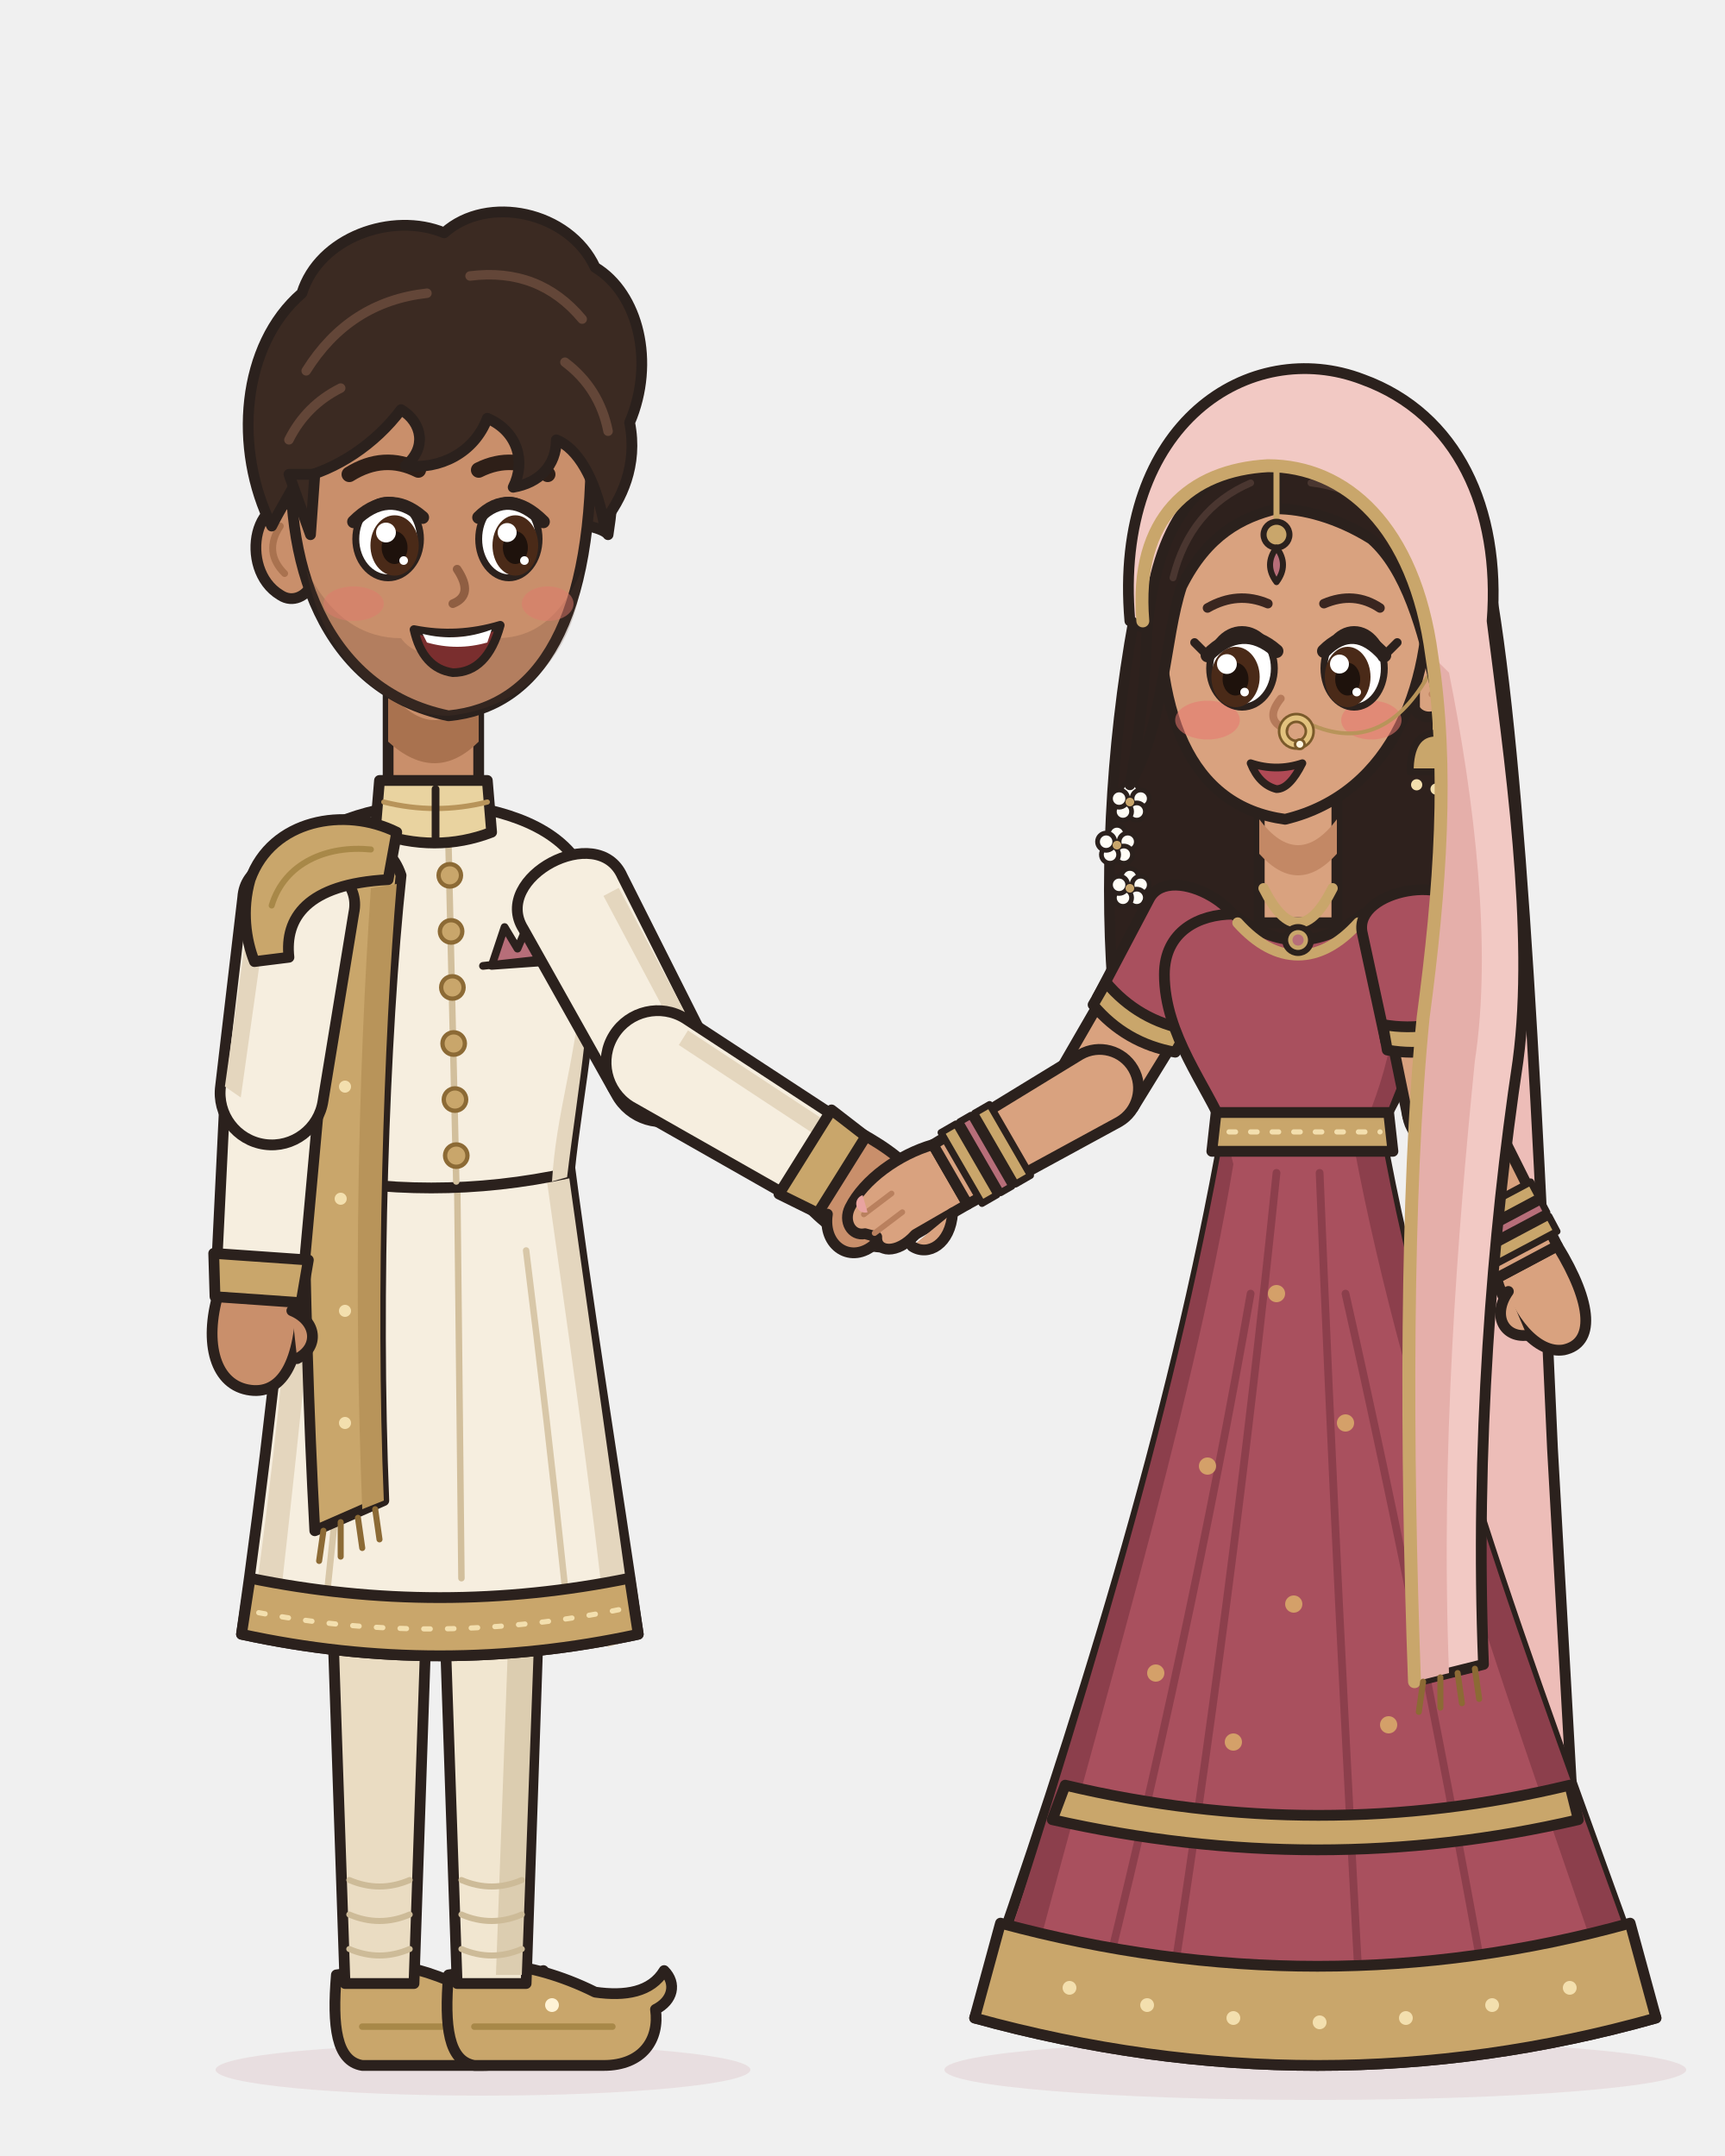
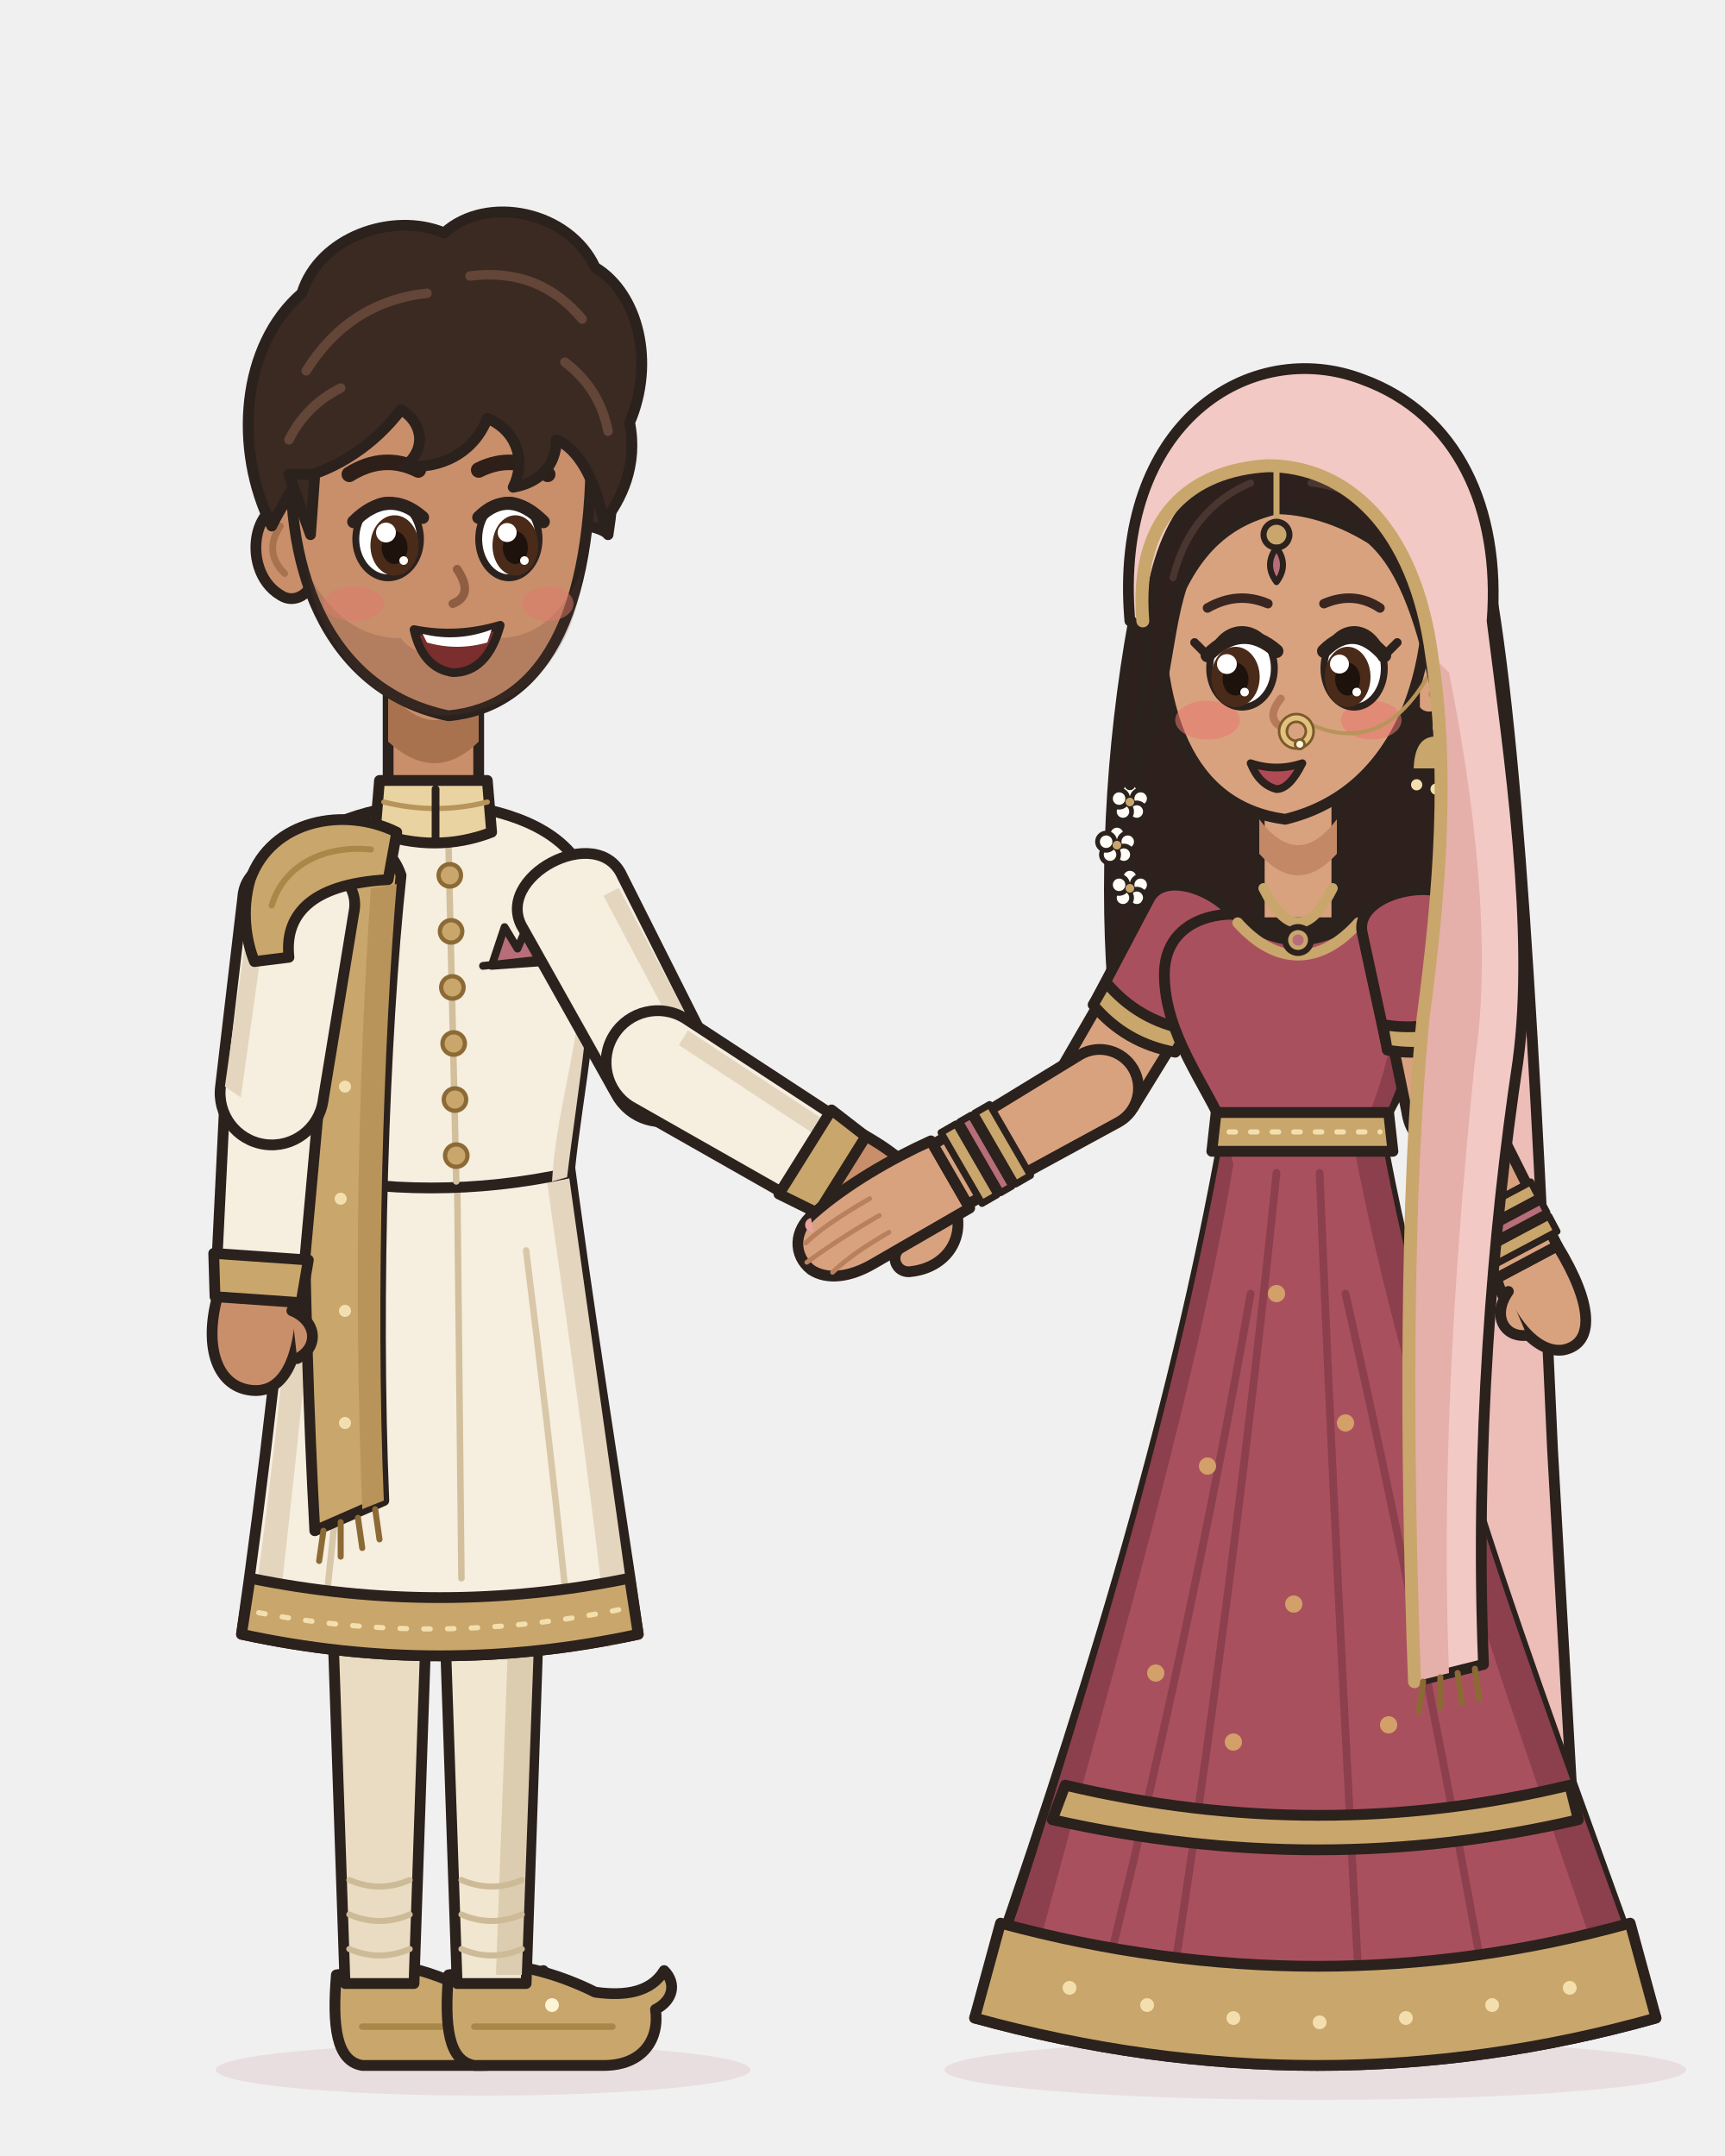
<svg xmlns="http://www.w3.org/2000/svg" id="couple-svg" class="couple-svg" viewBox="0 0 400 500" aria-hidden="true" focusable="false">
  <g fill="none" stroke="#2B211D" stroke-width="2.5" stroke-linejoin="round" stroke-linecap="round">
    <g id="couple-shadows" stroke="none" fill="#B76E79" opacity="0.14">
      <ellipse cx="112" cy="480" rx="62" ry="6" />
      <ellipse cx="305" cy="480" rx="86" ry="7" />
    </g>
    <g id="groom">
      <g id="groom-leg-back">
        <g id="groom-leg-back-upper">
          <g id="groom-leg-back-lower">
            <g id="groom-foot-back">
              <path fill="#C9A66B" d="M78,458 C77,470 78,478 84,479 L112,479 C121,479 125,473 124,466 C128,464 129,460 126,457 C123,462 117,463 110,462 C102,458 95,456 92,456 Z" />
              <path fill="none" stroke="#A88848" stroke-width="1.5" d="M84,470 L114,470" />
            </g>
            <path fill="#EADCC2" d="M77,372 A11,11 0 0 1 99,372 L96,460 L80,460 Z" />
            <path stroke="#CDBB98" stroke-width="1.4" d="M81,436 Q88,439 95,436 M81,444 Q88,447 95,444 M81,452 Q88,455 95,452" />
          </g>
          <path fill="#EADCC2" d="M74,266 L102,266 L99,372 A11,11 0 0 1 77,372 Z" />
        </g>
      </g>
      <g id="groom-leg-front">
        <g id="groom-leg-front-upper">
          <g id="groom-leg-front-lower">
            <g id="groom-foot-front">
              <path fill="#C9A66B" d="M104,458 C103,470 104,478 110,479 L140,479 C149,479 153,473 152,466 C156,464 157,460 154,457 C151,462 145,463 138,462 C130,458 122,456 118,456 Z" />
              <path fill="none" stroke="#A88848" stroke-width="1.5" d="M110,470 L142,470" />
              <circle cx="128" cy="465" r="1.6" fill="#FFF3D6" stroke="none" />
            </g>
            <path fill="#F1E6D0" d="M103,372 A11,11 0 0 1 125,372 L122,460 L106,460 Z" />
            <path fill="#DCCDB0" stroke="none" d="M118,376 L124,376 L121,458 L115,458 Z" />
            <path stroke="#CDBB98" stroke-width="1.4" d="M107,436 Q114,439 121,436 M107,444 Q114,447 121,444 M107,452 Q114,455 121,452" />
          </g>
          <path fill="#F1E6D0" d="M98,266 L130,266 C131.5,296 129.5,334 125,366 L125,372 A11,11 0 0 1 103,372 L103,366 C100,334 97.5,298 98,266 Z" />
          <path fill="#DCCDB0" stroke="none" d="M121.5,270 L128.6,270 C129.6,298 127.8,334 123.6,368 L118.2,368 C121.2,336 122.5,300 121.5,270 Z" />
          <path stroke="#CDBB98" stroke-width="1.4" d="M106,352 Q113,356 121,350 M108,360 Q114,363 120,359" />
        </g>
      </g>
      <g id="groom-torso">
        <path fill="#C98F6B" d="M90,150 L90,192 L111,192 L111,150 Z" />
        <path fill="#A9724F" stroke="none" d="M90,160 Q101,174 111,160 L111,172 Q101,182 90,172 Z" />
        <g id="groom-sherwani">
          <g id="groom-skirt">
            <path fill="#F6EEDF" d="M69,262 L131,262 C136,302 143,344 148,379 Q102,389 56,379 C61,344 66,302 69,262 Z" />
            <path fill="#E4D6BE" stroke="none" d="M126,268 C131,304 137,344 141,382 L147,380 C142,344 136,302 131,266 Z" />
            <path fill="#E4D6BE" stroke="none" d="M69,268 C68,300 63,344 58,379 L64,380 C68,344 73,300 75,268 Z" />
            <path stroke="#D8C7A8" stroke-width="1.5" d="M84,290 Q80,330 76,368 M122,290 Q127,330 131,368" />
            <path fill="#C9A66B" d="M58,366 Q102,375 146,366 L148,379 Q102,389 56,379 Z" />
            <path stroke="#F3DFAE" stroke-width="1.2" stroke-dasharray="1.5 4" d="M60,374 Q102,382 145,373" />
            <path stroke="#D2BF9C" stroke-width="1.5" d="M106,272 L107,366" />
          </g>
          <path fill="#F6EEDF" d="M92,187 L109,187 C121,189 134,194 137,207 C139,232 134,252 132,272 Q100,279 68,272 C66,252 61,232 63,207 C66,194 80,189 92,187 Z" />
          <path fill="#E4D6BE" stroke="none" d="M126,200 C134,206 136,214 135,228 C133,248 129,258 128,274 L131.5,273 C134,252 138,232 137,208 C135,201 131,199 126,200 Z" />
          <path fill="#E4D6BE" stroke="none" d="M66,206 C64,230 68,250 69,272 L74,273 C73,250 70,228 72,204 Z" />
          <path stroke="#D2BF9C" stroke-width="1.5" d="M104,196 L105.8,274" />
          <g fill="#C9A66B" stroke="#8C6A35" stroke-width="1">
            <circle cx="104.3" cy="203" r="2.6" />
            <circle cx="104.6" cy="216" r="2.6" />
            <circle cx="104.9" cy="229" r="2.6" />
            <circle cx="105.2" cy="242" r="2.6" />
            <circle cx="105.5" cy="255" r="2.6" />
            <circle cx="105.8" cy="268" r="2.6" />
          </g>
          <path fill="#B76E79" stroke-width="1.8" d="M114,224 L117,215 L120,220 L123,213 L126,219 L128,223 Z" />
          <path stroke-width="1.8" d="M112,224 L130,222" />
        </g>
        <path fill="#E9D3A0" d="M88,181 L113,181 L114,193 Q101,198 87,193 Z" />
        <path stroke="#B8945A" stroke-width="1.2" d="M89,186 Q101,189 113,186" />
        <path stroke-width="1.8" d="M101,183 L101,195" />
        <path fill="#C9A66B" d="M70,197 C80,191 90,194 93,203 C89,240 87,300 89,348 L73,355 C70,300 70,242 70,197 Z" />
        <path fill="#B8945A" stroke="none" d="M86,206 C83,250 82,300 84,350 L89,348 C87,300 89,240 92,205 Z" />
        <g fill="#F3DFAE" stroke="none">
          <circle cx="79" cy="226" r="1.4" />
          <circle cx="80" cy="252" r="1.4" />
          <circle cx="79" cy="278" r="1.4" />
          <circle cx="80" cy="304" r="1.4" />
          <circle cx="80" cy="330" r="1.4" />
        </g>
        <path stroke="#8C6A35" stroke-width="1.4" d="M75,355 L74,362 M79,353 L79,361 M83,352 L84,359 M87,350 L88,357" />
      </g>
      <g id="groom-arm-l">
        <g transform="rotate(8 70 204)">
          <g id="groom-forearm-l">
            <g transform="rotate(-4 70 252)">
              <path fill="#C98F6B" d="M61,300 C58,312 61,322 69,323 C77,324 81,316 80,300 Z" />
              <path fill="#C98F6B" d="M78,304 C84,306 85,312 80,315" />
              <path fill="#F6EEDF" d="M59,252 L81,252 L80,300 L60,300 Z" />
              <path fill="#C9A66B" d="M59,292 L81,292 L80,302 L60,302 Z" />
            </g>
          </g>
          <path fill="#F6EEDF" d="M57,210 C56,196 84,196 83,210 L82,254 A11,11 0 0 1 58,254 Z" />
          <path fill="#E4D6BE" stroke="none" d="M59,212 L63,212 L63,256 L59,254 Z" />
        </g>
        <path fill="#C9A66B" d="M92,193 C80,187 63,190 58,204 C56,211 57,218 59,223 L67,222 C66,213 71,205 90,204 Z" />
        <path stroke="#A88848" stroke-width="1.4" d="M86,197 C76,196 66,200 63,210" />
      </g>
      <g id="groom-head">
        <g transform="translate(101 124)">
          <path fill="#3B2A22" d="M-38,0 C-46,-34 -26,-60 2,-60 C30,-61 46,-38 40,0 C36,-6 -34,-6 -38,0 Z" />
          <path fill="#C98F6B" d="M-30,-6 C-42,-12 -46,8 -36,14 C-33,16 -30,14 -29,12 Z" />
          <path stroke="#A9724F" stroke-width="1.6" d="M-36,-2 Q-40,4 -35,9" />
          <path fill="#C98F6B" d="M-33,-24 C-36,6 -26,36 3,42 C24,40 37,20 36,-24 C36,-48 -33,-48 -33,-24 Z" />
          <path fill="#5A3B2C" stroke="none" opacity="0.2" d="M-30,8 C-26,30 -10,42 3,42 C22,40 33,26 34,8 C28,22 20,24 14,24 C10,30 -4,30 -8,24 C-16,24 -24,20 -30,8 Z" />
          <ellipse cx="-19" cy="16" rx="7" ry="4" fill="#E0796C" stroke="none" opacity="0.5" />
          <ellipse cx="26" cy="16" rx="6" ry="4" fill="#E0796C" stroke="none" opacity="0.5" />
          <g>
            <ellipse cx="-11" cy="1" rx="7.5" ry="9" fill="#FFFFFF" stroke-width="1.6" />
            <ellipse cx="-9.5" cy="2.5" rx="5.6" ry="7" fill="#4A2A18" stroke="none" />
            <ellipse cx="-9.5" cy="3" rx="3" ry="3.8" fill="#1E120C" stroke="none" />
            <circle cx="-11.5" cy="-0.5" r="2.3" fill="#FFFFFF" stroke="none" />
            <circle cx="-7.4" cy="6" r="1" fill="#FFFFFF" stroke="none" />
            <path stroke-width="3" d="M-19,-3 Q-11,-11 -3,-4" />
          </g>
          <g>
            <ellipse cx="17" cy="1" rx="7" ry="9" fill="#FFFFFF" stroke-width="1.6" />
            <ellipse cx="18.5" cy="2.5" rx="5.3" ry="7" fill="#4A2A18" stroke="none" />
            <ellipse cx="18.5" cy="3" rx="2.9" ry="3.8" fill="#1E120C" stroke="none" />
            <circle cx="16.6" cy="-0.5" r="2.2" fill="#FFFFFF" stroke="none" />
            <circle cx="20.6" cy="6" r="1" fill="#FFFFFF" stroke="none" />
            <path stroke-width="3" d="M10,-4 Q17,-11 25,-3" />
          </g>
          <path stroke="#2E1F18" stroke-width="3.6" d="M-20,-14 Q-12,-19 -4,-15" />
          <path stroke="#2E1F18" stroke-width="3.6" d="M10,-15 Q18,-19 26,-14" />
          <path stroke="#8F5E42" stroke-width="2" d="M5,8 Q9,14 4,16" />
          <path fill="#7A2E2E" stroke-width="2" d="M-5,22 Q5,24 15,21 Q12,32 4,32 Q-3,31 -5,22 Z" />
          <path fill="#FFFFFF" stroke="none" d="M-3,23 Q5,25 13,22 L12,25 Q5,27 -2,25 Z" />
          <path fill="#3B2A22" d="M-38,-2 C-47,-20 -45,-44 -31,-56 C-27,-69 -10,-75 2,-70 C12,-79 31,-75 37,-62 C47,-56 51,-40 45,-26 C47,-16 43,-8 39,-3 C37,-13 33,-20 28,-22 C28,-16 24,-12 18,-11 C21,-17 19,-24 12,-27 C9,-19 1,-15 -7,-16 C-2,-20 -3,-26 -8,-29 C-14,-21 -23,-15 -32,-13 C-34,-9 -36,-6 -38,-2 Z" />
          <path stroke="#634638" stroke-width="2.2" d="M-30,-38 Q-20,-54 -2,-56 M8,-60 Q24,-62 34,-50 M-34,-22 Q-30,-30 -22,-34 M30,-40 Q38,-34 40,-24" />
          <path fill="#3B2A22" d="M-34,-14 L-28,-14 L-29,0 Z" />
        </g>
      </g>
      <g id="groom-arm-r">
        <g transform="rotate(-28 130 204)">
          <path fill="#F6EEDF" d="M117,210 C116,196 144,196 143,210 L142,254 A12,12 0 0 1 118,254 Z" />
          <path fill="#E4D6BE" stroke="none" d="M137,212 L141,212 L141,254 L137,258 Z" />
          <g id="groom-forearm-r">
            <g transform="rotate(-30 130 252)">
              <g id="groom-hand-r">
                <path fill="#C98F6B" d="M120,300 C117,312 120,323 129,324 C138,325 142,316 141,300 Z" />
                <path fill="#C98F6B" d="M121,304 C114,307 114,315 121,317" />
                <path stroke="#A9724F" stroke-width="1.4" d="M126,316 L132,316 M126,320 L131,320" />
                <circle id="groom-ring-hold" cx="131" cy="323" r="1" fill="none" stroke="none" />
              </g>
              <path fill="#F6EEDF" d="M118,252 A12,12 0 0 1 142,252 L141,300 L120,300 Z" />
              <path fill="#E4D6BE" stroke="none" d="M136,254 L140,254 L139,296 L135,296 Z" />
              <path fill="#C9A66B" d="M119,292 L142,292 L141,302 L120,302 Z" />
            </g>
          </g>
        </g>
      </g>
    </g>
    <g id="bride">
      <g id="dupatta-back">
        <path transform="translate(0 6)" fill="#EDBDB8" d="M268,110 C282,86 330,84 344,122 C352,160 356,240 360,330 C364,400 366,440 368,466 L348,468 C344,420 340,340 336,270 C332,200 316,150 300,126 Z" />
      </g>
      <g id="bride-hair-back">
        <path fill="#2E211D" transform="translate(300 152)" d="M-36,-14 C-44,-52 40,-58 40,-12 C44,20 46,52 42,80 Q36,90 28,84 Q22,92 14,84 L-16,84 Q-24,92 -30,84 Q-40,88 -42,76 C-44,48 -42,16 -36,-14 Z" />
        <g stroke-width="1.1">
          <g transform="translate(262 186)">
            <g fill="#FFFDF6">
              <circle cx="0" cy="-2.6" r="2" />
              <circle cx="2.5" cy="-0.8" r="2" />
              <circle cx="1.6" cy="2.2" r="2" />
              <circle cx="-1.6" cy="2.2" r="2" />
              <circle cx="-2.5" cy="-0.8" r="2" />
            </g>
            <circle r="1" fill="#C9A66B" stroke="none" />
          </g>
          <g transform="translate(259 196)">
            <g fill="#FFFDF6">
              <circle cx="0" cy="-2.6" r="2" />
              <circle cx="2.5" cy="-0.8" r="2" />
              <circle cx="1.6" cy="2.2" r="2" />
              <circle cx="-1.6" cy="2.2" r="2" />
              <circle cx="-2.5" cy="-0.8" r="2" />
            </g>
            <circle r="1" fill="#C9A66B" stroke="none" />
          </g>
          <g transform="translate(262 206)">
            <g fill="#FFFDF6">
              <circle cx="0" cy="-2.6" r="2" />
              <circle cx="2.5" cy="-0.8" r="2" />
              <circle cx="1.6" cy="2.2" r="2" />
              <circle cx="-1.6" cy="2.2" r="2" />
              <circle cx="-2.5" cy="-0.8" r="2" />
            </g>
            <circle r="1" fill="#C9A66B" stroke="none" />
          </g>
        </g>
      </g>
      <g id="bride-arm-r">
        <g transform="rotate(30 276 216)">
          <path fill="#D9A27F" d="M266,222 L286,222 L285,258 A10,10 0 0 1 266,258 Z" />
          <g id="bride-forearm-r">
            <g transform="rotate(30 276 258)">
              <g id="bride-hand">
-                 <path fill="#D9A27F" d="M268,298 C266,306 267,316 271,322 C273,325 277,325 278,322 L280,320 C283,322 286,318 284,312 L284,298 Z" />
-                 <path fill="#D9A27F" d="M284,302 C290,306 290,312 286,314" />
-                 <path stroke="#B9805E" stroke-width="1.3" d="M273,312 L274,320 M278,312 L279,320" />
-                 <path fill="#E8A3A0" stroke="none" d="M270,318 a2,2 0 0 0 4,1 z" />
-                 <circle id="ring-finger" cx="276" cy="310" r="1" fill="none" stroke="none" />
+                 <path fill="#D9A27F" d="M284,301 C291,303 294,310 291,317 C290,320 286,320 285,317 Z" />
+                 <path fill="#D9A27F" d="M267,298 C266,308 266,320 268,330 C269,336 274,339 279,337 C283,335 285,330 285,324 L285,298 Z" />
+                 <path stroke="#B9805E" stroke-width="1.1" d="M271.5,317 C271.5,325 272,331 273,335 M276,317 C276,326 276.5,332 277,337 M280.5,317 C280.5,324 281,329 282,333" />
+                 <path fill="#E8A3A0" stroke="none" d="M268.6,331 a1.6,1.6 0 0 0 3,1.2 z" />
+                 <circle id="ring-finger" cx="273.8" cy="320" r="1" fill="none" stroke="none" />
              </g>
              <path fill="#D9A27F" d="M267,258 A9,9 0 0 1 285,258 L284,298 L268,298 Z" />
              <g fill="#C9A66B" stroke-width="1.6">
                <path d="M266.5,282 L285.5,282 L285.5,286 L266.5,286 Z" />
                <path fill="#B76E79" d="M266.5,287 L285.5,287 L285.5,290 L266.5,290 Z" />
                <path d="M266.5,291 L285.5,291 L285.5,295 L266.5,295 Z" />
              </g>
            </g>
          </g>
          <path fill="#A9505E" d="M264,214 C264,204 288,204 288,214 L287,240 Q276,244 265,240 Z" />
          <path fill="#C9A66B" d="M265,236 Q276,240 287,236 L287,242 Q276,246 265,242 Z" />
        </g>
      </g>
      <g id="bride-torso">
        <path fill="#D9A27F" d="M292,182 L292,214 L310,214 L310,182 Z" />
        <path fill="#C38865" stroke="none" d="M292,190 Q301,202 310,190 L310,198 Q301,208 292,198 Z" />
        <path fill="#A9505E" d="M284,262 L320,262 C332,330 360,400 384,468 Q306,490 226,468 C250,400 272,330 284,262 Z" />
        <path fill="#8C3F4C" stroke="none" d="M314,266 C326,330 352,400 375,468 L384,468 C360,400 332,330 320,262 Z" />
        <path fill="#8C3F4C" stroke="none" d="M286,270 C276,330 254,400 236,470 L228,468 C250,400 272,330 284,262 Z" />
        <path stroke="#8C3F4C" stroke-width="1.8" d="M296,272 Q286,370 270,472 M306,272 Q310,370 316,476 M290,300 Q276,380 254,468 M312,300 Q330,380 346,470" />
        <path fill="#C9A66B" d="M232,446 Q306,466 378,446 L384,468 Q306,490 226,468 Z" />
        <path fill="#C9A66B" d="M247,414 Q306,428 364,414 L366,422 Q306,436 244,422 Z" />
        <g fill="#F3DFAE" stroke="none">
          <circle cx="248" cy="461" r="1.6" />
          <circle cx="266" cy="465" r="1.6" />
          <circle cx="286" cy="468" r="1.6" />
          <circle cx="306" cy="469" r="1.6" />
          <circle cx="326" cy="468" r="1.6" />
          <circle cx="346" cy="465" r="1.6" />
          <circle cx="364" cy="461" r="1.6" />
        </g>
        <g fill="#D8A86A" stroke="none" opacity="0.9">
          <circle cx="280" cy="340" r="2" />
          <circle cx="312" cy="330" r="2" />
          <circle cx="300" cy="372" r="2" />
          <circle cx="268" cy="388" r="2" />
          <circle cx="334" cy="380" r="2" />
          <circle cx="322" cy="400" r="2" />
          <circle cx="286" cy="404" r="2" />
          <circle cx="296" cy="300" r="2" />
        </g>
        <path fill="#A9505E" d="M286,212 C296,220 306,220 316,212 C326,212 334,216 334,226 C334,240 324,252 320,262 L284,262 C280,252 270,240 270,226 C270,216 278,212 286,212 Z" />
        <path fill="#8C3F4C" stroke="none" d="M322,218 C330,222 332,236 324,252 L320,262 L316,262 C322,248 326,232 322,218 Z" />
        <path fill="none" stroke="#C9A66B" stroke-width="2.5" d="M287,214 C296,224 306,224 315,214" />
        <path fill="#C9A66B" d="M282,258 L322,258 L323,267 L281,267 Z" />
        <path stroke="#F3DFAE" stroke-width="1.2" stroke-dasharray="1.5 3.5" d="M285,262.5 L320,262.5" />
        <path fill="none" stroke="#C9A66B" stroke-width="2.4" d="M293,206 Q301,222 309,206" />
        <circle cx="301" cy="218" r="3" fill="#C9A66B" stroke-width="1.4" />
        <circle cx="301" cy="218" r="1.3" fill="#B76E79" stroke="none" />
      </g>
      <g id="bride-arm-l">
        <g transform="rotate(-10 328 216)">
          <g id="bride-forearm-l">
            <g transform="rotate(-18 328 258)">
              <path fill="#D9A27F" d="M320,298 C318,308 320,318 326,320 C333,322 337,314 336,298 Z" />
              <path fill="#D9A27F" d="M321,302 C315,305 315,311 320,313" />
              <path fill="#D9A27F" d="M319,258 A9,9 0 0 1 337,258 L336,298 L320,298 Z" />
              <g fill="#C9A66B" stroke-width="1.6">
                <path d="M318.5,282 L337.5,282 L337.5,286 L318.5,286 Z" />
                <path fill="#B76E79" d="M318.5,287 L337.5,287 L337.5,290 L318.5,290 Z" />
                <path d="M318.5,291 L337.5,291 L337.5,295 L318.5,295 Z" />
              </g>
            </g>
          </g>
          <path fill="#D9A27F" d="M318,222 L338,222 L337,258 A10,10 0 0 1 319,258 Z" />
          <path fill="#A9505E" d="M316,214 C316,204 340,204 340,214 L339,240 Q328,244 317,240 Z" />
          <path fill="#C9A66B" d="M317,236 Q328,240 339,236 L339,242 Q328,246 317,242 Z" />
        </g>
      </g>
      <g id="bride-head">
        <g transform="translate(300 152)">
          <path fill="#D9A27F" d="M28,-4 C40,-10 43,10 33,14 C30,15 28,13 28,12 Z" />
          <path stroke="#C38865" stroke-width="1.5" d="M33,0 Q37,5 32,9" />
          <path stroke="#C9A66B" stroke-width="1.6" d="M33,14 L33,19" />
          <path fill="#C9A66B" stroke-width="1.6" d="M27,27 Q27,18 33,18 Q39,18 39,27 Z" />
          <g fill="#F3DFAE" stroke="none">
            <circle cx="28.5" cy="30" r="1.3" />
            <circle cx="33" cy="31" r="1.3" />
            <circle cx="37.5" cy="30" r="1.3" />
          </g>
          <path fill="#D9A27F" d="M31,-22 C33,6 23,32 -2,38 C-24,35 -33,14 -31,-22 C-30,-46 31,-46 31,-22 Z" />
          <ellipse cx="-20" cy="15" rx="7.5" ry="4.5" fill="#E8776F" stroke="none" opacity="0.55" />
          <ellipse cx="18" cy="15" rx="7" ry="4.5" fill="#E8776F" stroke="none" opacity="0.55" />
          <g id="bride-blush" stroke="none" fill="#E25F6A" opacity="0">
            <ellipse cx="-20" cy="15.5" rx="9.5" ry="5.6" opacity="0.6" />
            <ellipse cx="18" cy="15.5" rx="9" ry="5.6" opacity="0.6" />
          </g>
          <g>
            <ellipse cx="-12" cy="3" rx="7.5" ry="9" fill="#FFFFFF" stroke-width="1.6" />
            <ellipse cx="-13.5" cy="5" rx="5.6" ry="7" fill="#4A2A18" stroke="none" />
            <ellipse cx="-13.5" cy="5.5" rx="3" ry="3.8" fill="#1E120C" stroke="none" />
            <circle cx="-15.5" cy="2" r="2.3" fill="#FFFFFF" stroke="none" />
            <circle cx="-11.4" cy="8.5" r="1" fill="#FFFFFF" stroke="none" />
            <path stroke-width="3.2" d="M-20,0 Q-12,-8 -4,-1" />
            <path stroke-width="2" d="M-19.5,0.5 L-23,-3" />
          </g>
          <g>
            <ellipse cx="14" cy="3" rx="7" ry="9" fill="#FFFFFF" stroke-width="1.6" />
            <ellipse cx="12.5" cy="5" rx="5.3" ry="7" fill="#4A2A18" stroke="none" />
            <ellipse cx="12.5" cy="5.5" rx="2.9" ry="3.8" fill="#1E120C" stroke="none" />
            <circle cx="10.6" cy="2" r="2.2" fill="#FFFFFF" stroke="none" />
            <circle cx="14.6" cy="8.5" r="1" fill="#FFFFFF" stroke="none" />
            <path stroke-width="3.2" d="M7,-1 Q14,-8 21,0" />
            <path stroke-width="2" d="M20.5,0.5 L24,-3" />
          </g>
          <path stroke="#3A2620" stroke-width="2.2" d="M-20,-11 Q-13,-15 -6,-12" />
          <path stroke="#3A2620" stroke-width="2.2" d="M7,-12 Q14,-15 20,-11" />
          <path stroke="#B57A5A" stroke-width="1.8" d="M-3,10 Q-7,15 -2,17" />
          <path fill="none" stroke="#B8945A" stroke-width="0.9" d="M2.6,15.4 Q20,24 31,5" />
          <circle cx="0.6" cy="17.6" r="3.1" fill="none" stroke="#7A5A2A" stroke-width="2.4" />
          <circle cx="0.6" cy="17.6" r="3.1" fill="none" stroke="#E2C27E" stroke-width="1.2" />
          <circle cx="1.4" cy="20.6" r="1.1" fill="#FFF6E2" stroke="#7A5A2A" stroke-width="0.6" />
          <path fill="#B04A55" stroke-width="1.8" d="M-10,25 Q-4,27 2,25 Q-1,31 -4,31 Q-8,30 -10,25 Z" />
          <path fill="#2E211D" d="M-4,-44 C-20,-44 -34,-32 -34,-10 C-34,4 -36,20 -38,30 C-30,16 -30,-4 -26,-16 C-20,-28 -12,-32 -4,-34 Z" />
          <path fill="#2E211D" d="M-4,-44 C14,-45 34,-34 34,-10 C34,-2 33,4 33,8 C30,-6 26,-20 18,-27 C10,-32 2,-34 -4,-34 Z" />
          <path stroke="#4A3630" stroke-width="1.6" d="M-10,-40 Q-24,-34 -28,-18 M4,-40 Q20,-38 28,-24" />
          <path stroke="#C9A66B" stroke-width="1.4" d="M-4,-46 L-4,-30" />
          <circle cx="-4" cy="-28" r="3" fill="#C9A66B" stroke-width="1.4" />
          <path fill="#B76E79" stroke-width="1.4" d="M-4,-25 Q-7,-21 -4,-17 Q-1,-21 -4,-25 Z" />
        </g>
      </g>
      <g id="dupatta">
        <g transform="translate(0 6)">
          <path fill="#F2C9C4" d="M262,138 C258,92 290,72 316,82 C338,90 348,112 346,138 C350,170 356,210 352,240 C346,280 342,330 344,380 L328,384 C326,330 326,270 330,230 C334,200 336,170 332,146 C328,116 312,102 294,102 C278,102 268,116 266,140 Z" />
          <path fill="#E5AFAA" stroke="none" d="M336,150 C342,180 346,214 342,240 C338,280 334,330 336,382 L328,384 C326,330 326,270 330,230 C334,200 336,170 332,146 Z" />
          <path fill="none" stroke="#C9A66B" stroke-width="3" d="M265,138 C263,114 276,103 294,102 C312,102 328,116 332,146 C336,172 334,200 330,230 C326,270 326,330 328,384" />
          <path stroke="#8C6A35" stroke-width="1.4" d="M330,384 L329,391 M334,383 L334,390 M338,382 L339,389 M342,381 L343,388" />
        </g>
      </g>
    </g>
  </g>
</svg>
